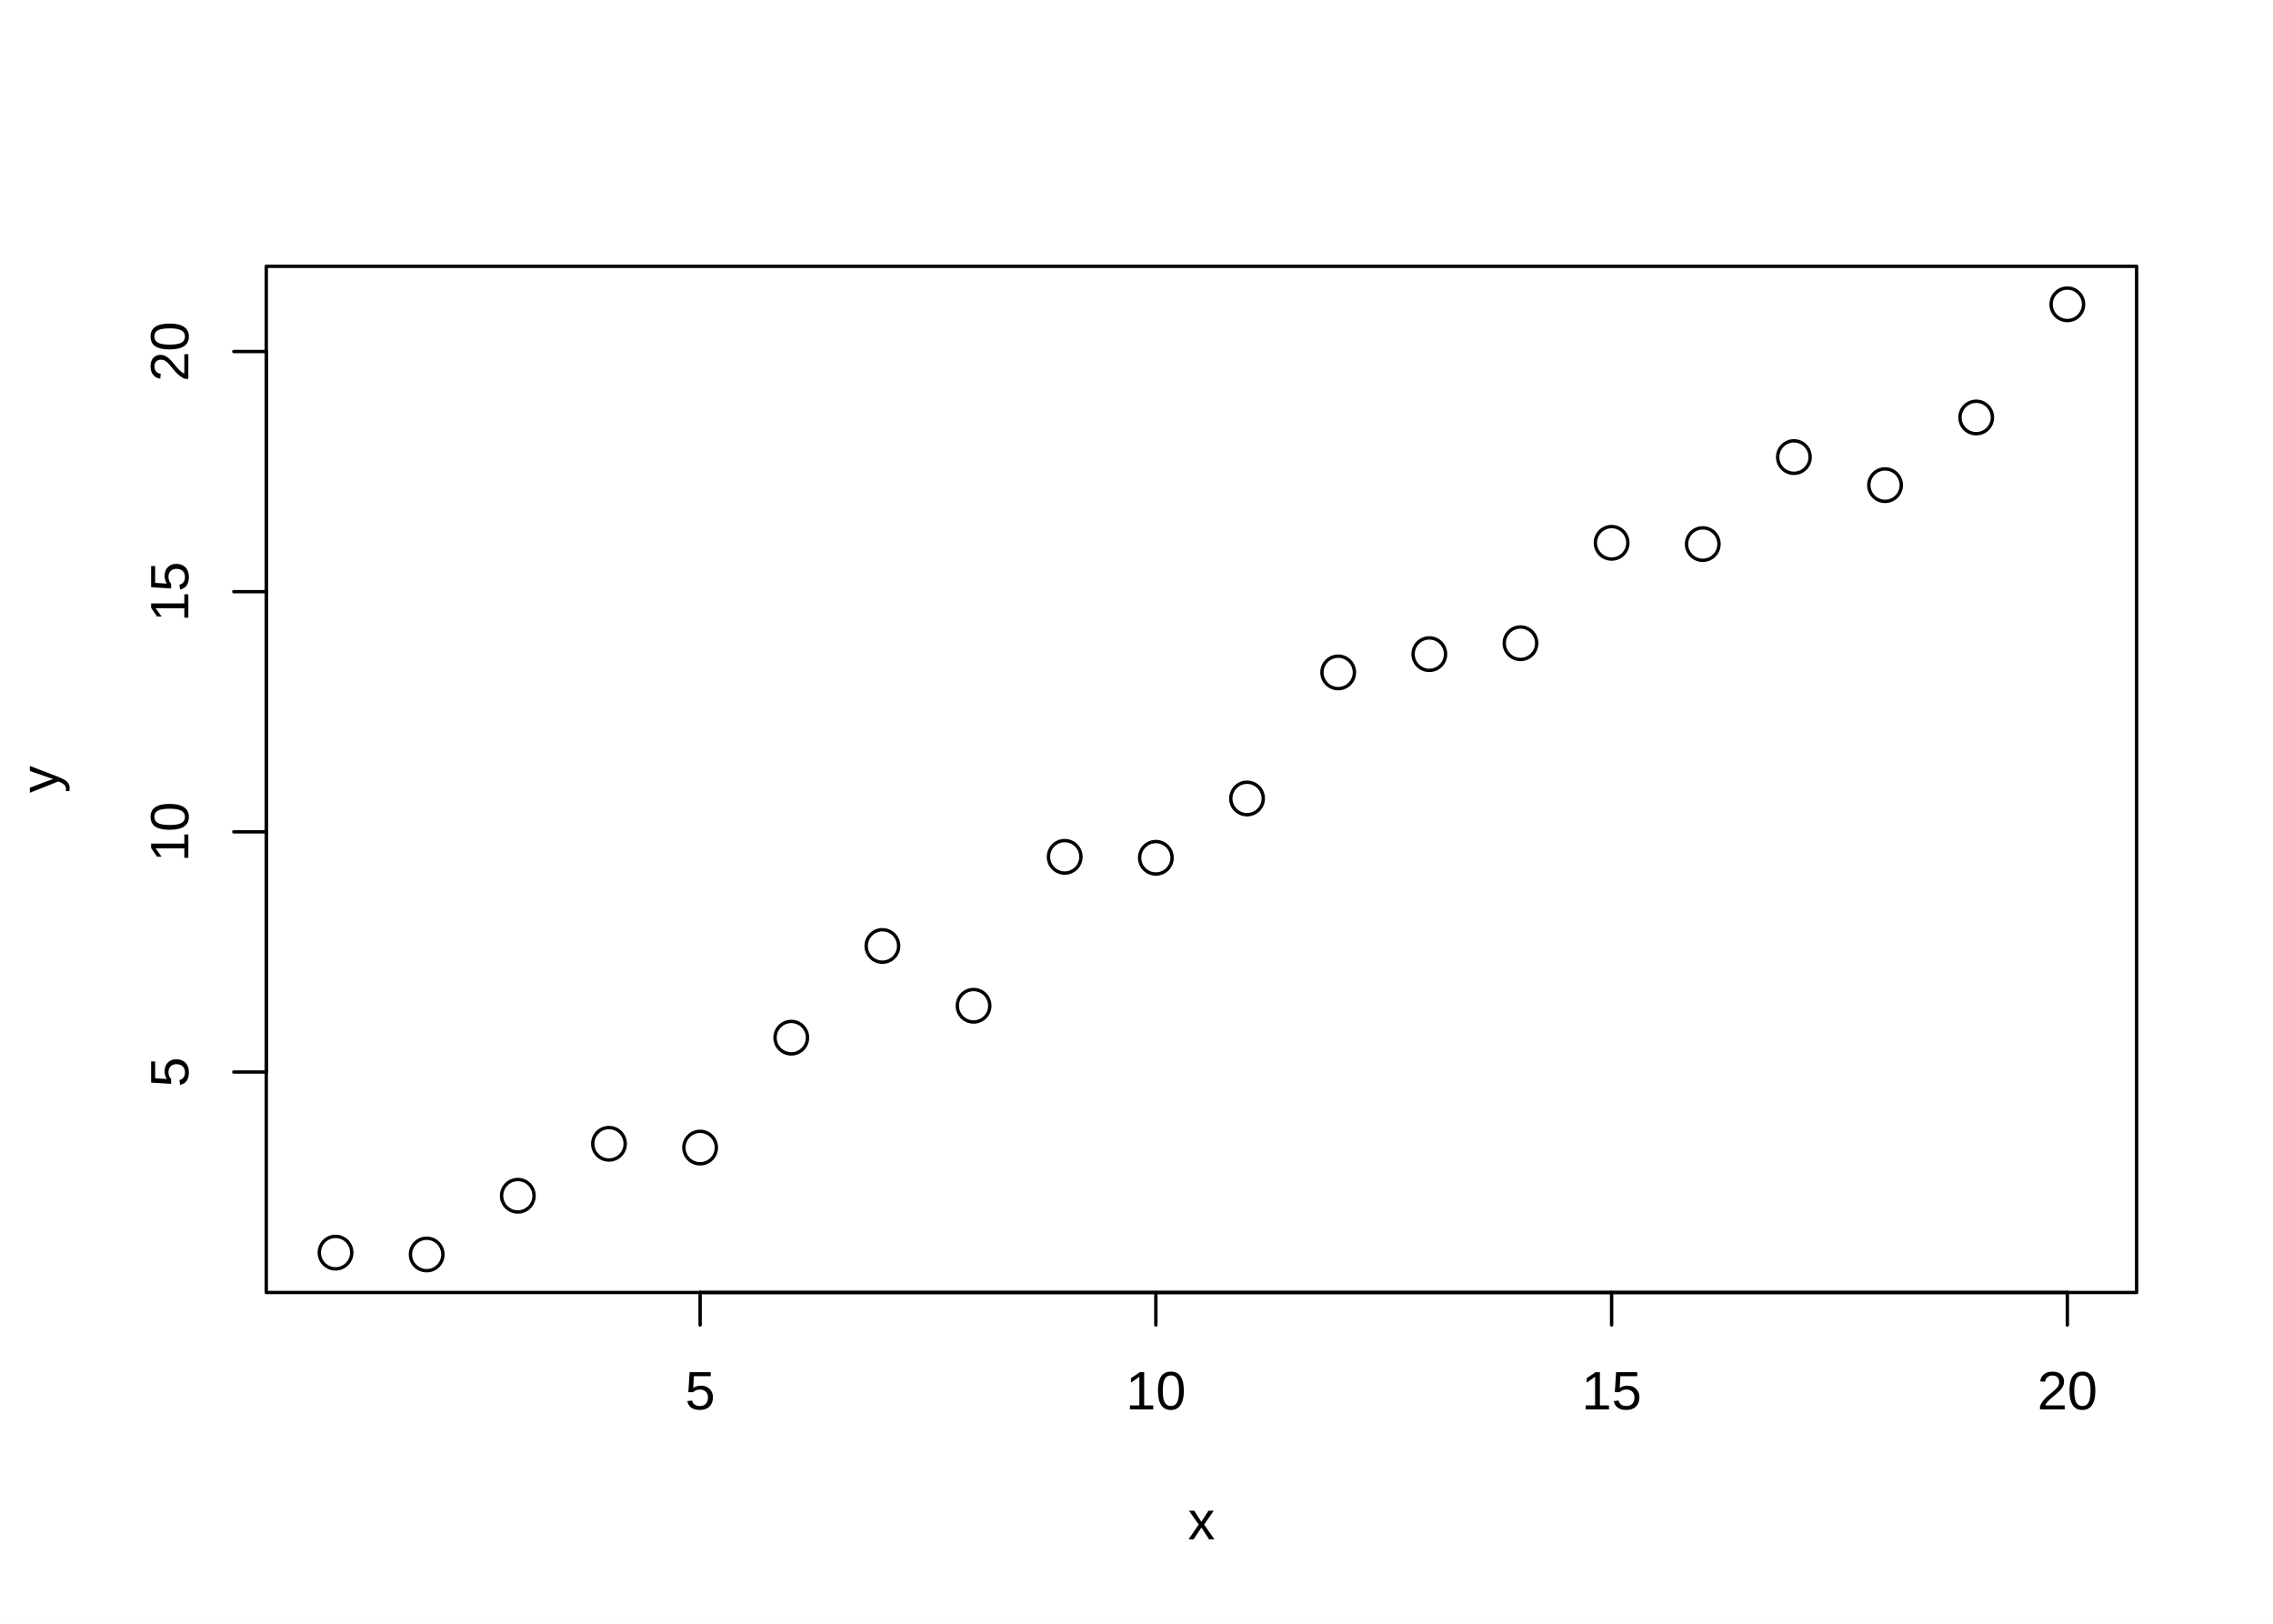
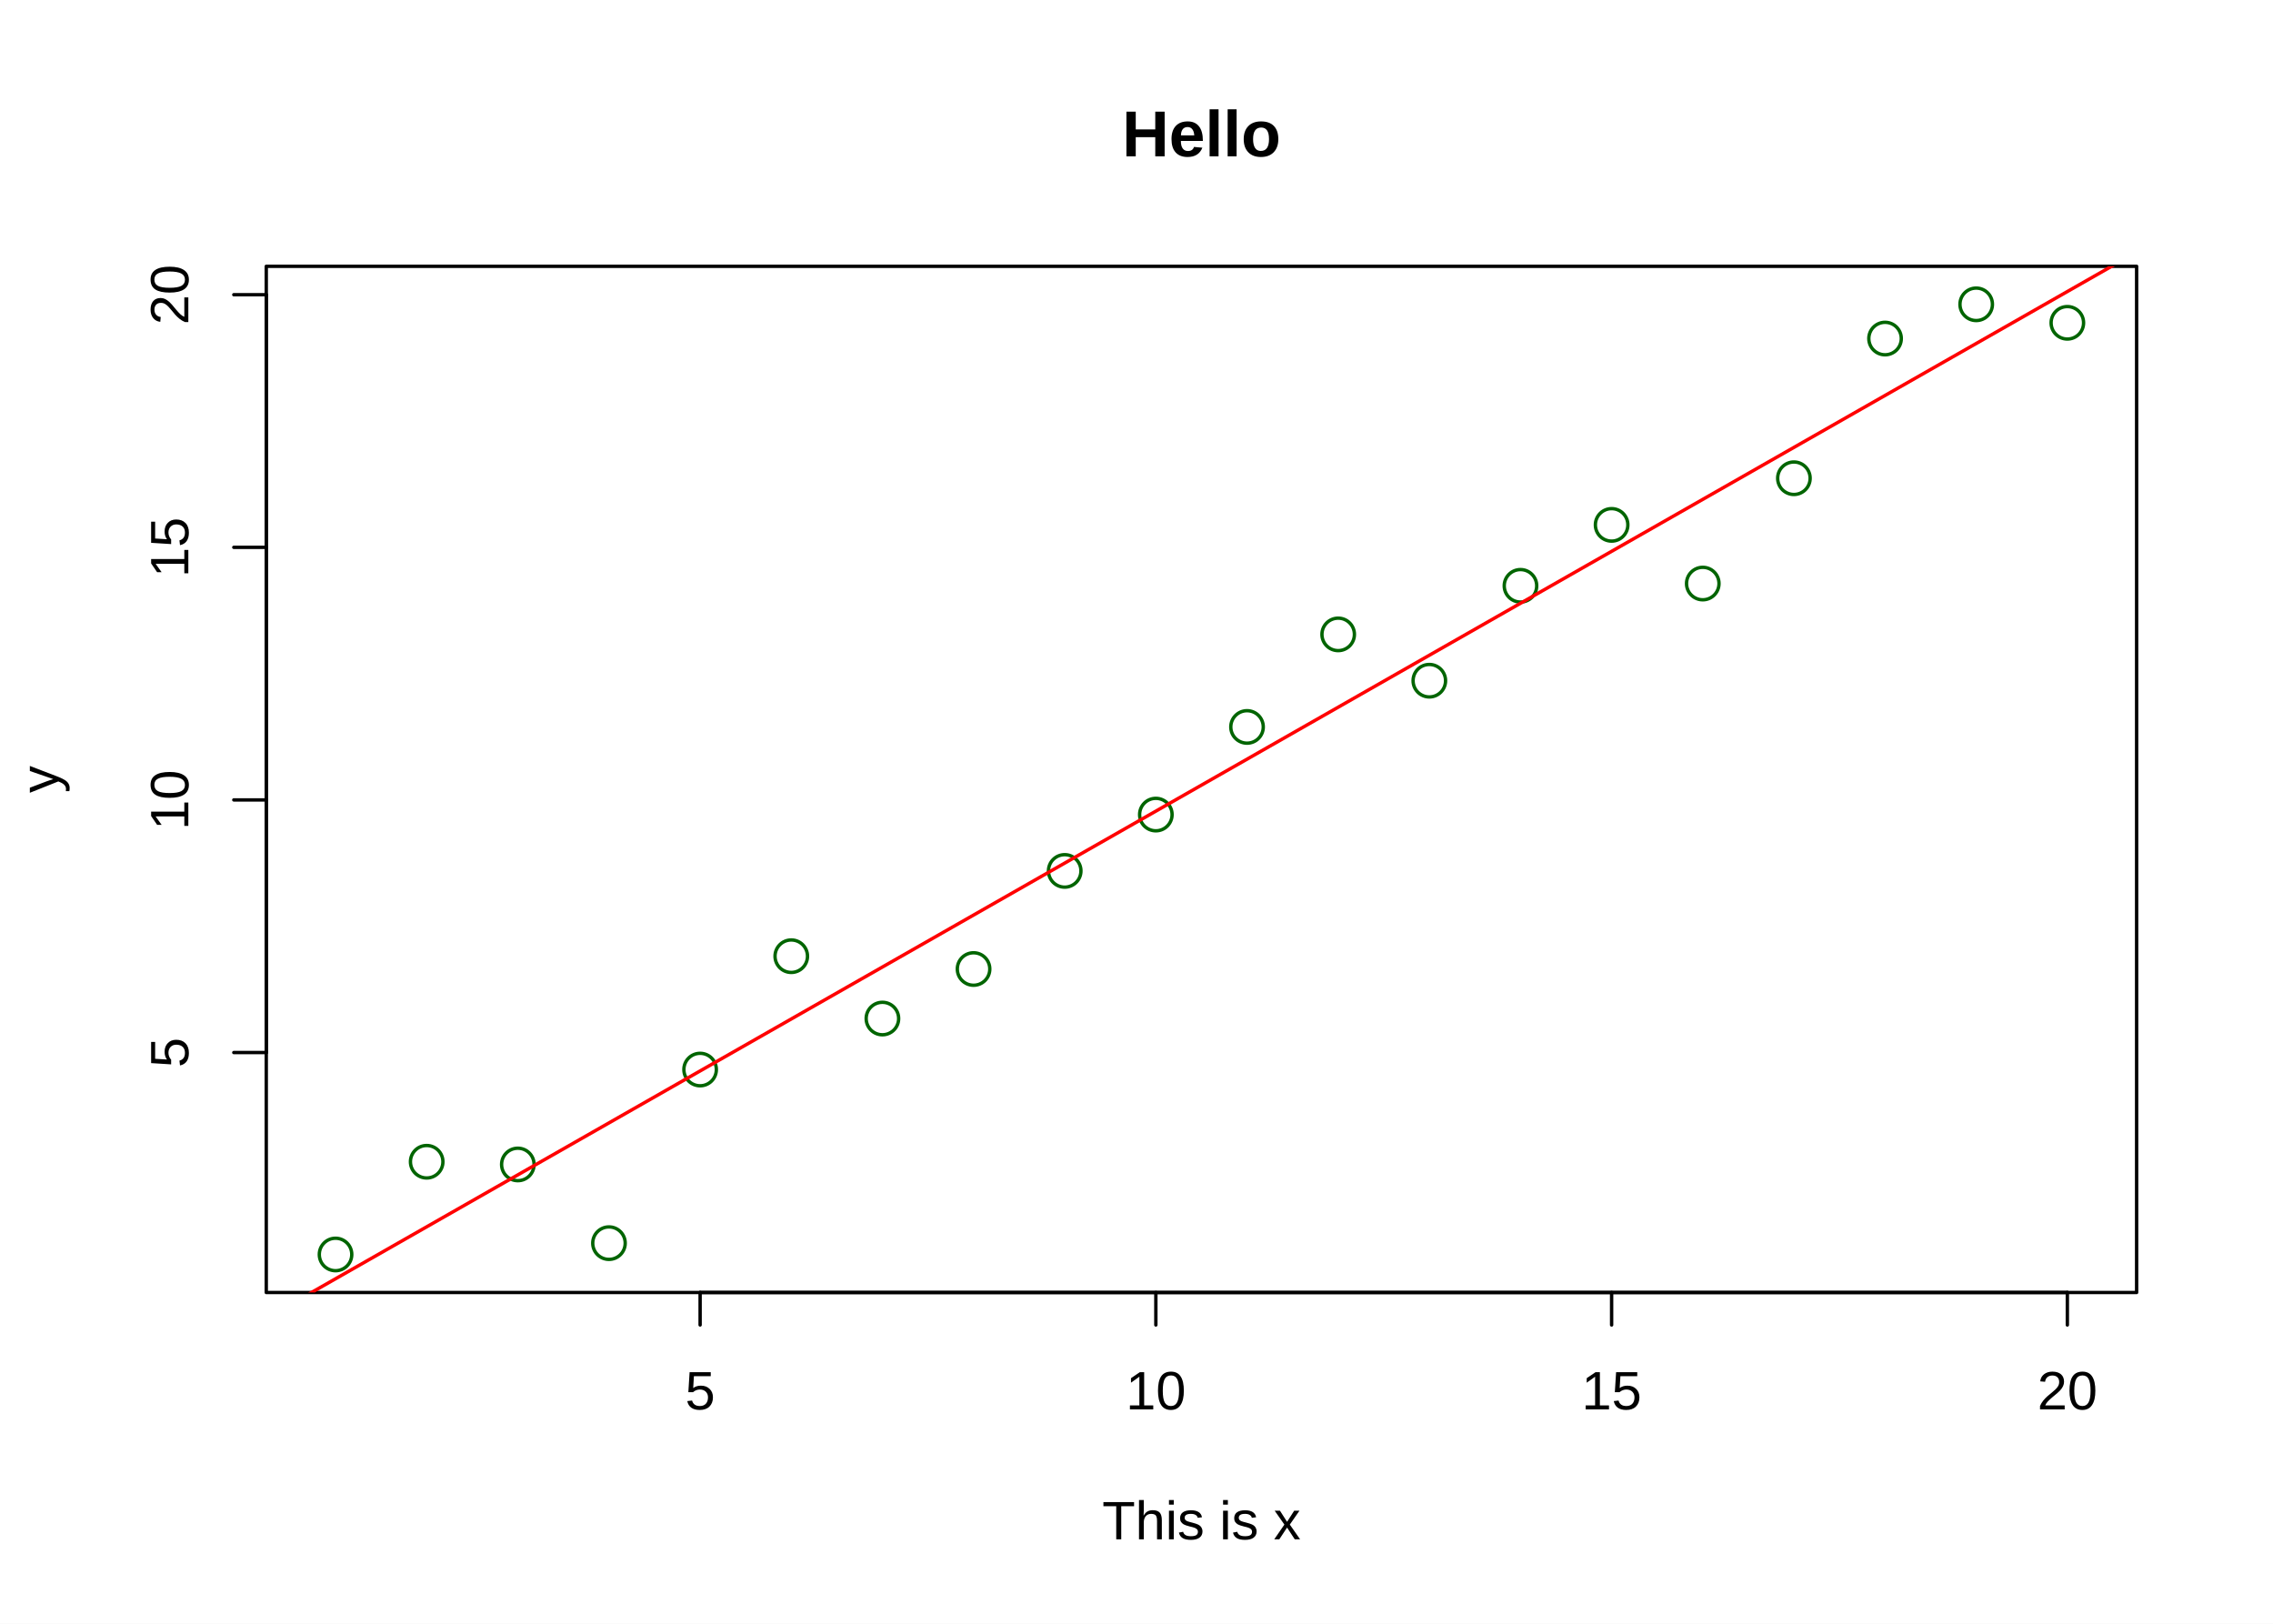
<svg xmlns="http://www.w3.org/2000/svg" viewBox="0 0 504.00 360.00">
  <defs>
    <style type="text/css">
    line, polyline, polygon, path, rect, circle {
      fill: none;
      stroke: #000000;
      stroke-linecap: round;
      stroke-linejoin: round;
      stroke-miterlimit: 10.00;
    }
  </style>
  </defs>
  <rect width="100%" height="100%" style="stroke: none; fill: #FFFFFF;" />
  <defs>
    <clipPath id="cpNTkuMDR8NDczLjc2fDI4Ni41Nnw1OS4wNA==">
      <rect x="59.04" y="59.04" width="414.72" height="227.52" />
    </clipPath>
  </defs>
-   <circle cx="74.40" cy="277.72" r="2.70pt" style="stroke-width: 0.75;" clip-path="url(#cpNTkuMDR8NDczLjc2fDI4Ni41Nnw1OS4wNA==)" />
-   <circle cx="94.61" cy="278.13" r="2.70pt" style="stroke-width: 0.75;" clip-path="url(#cpNTkuMDR8NDczLjc2fDI4Ni41Nnw1OS4wNA==)" />
-   <circle cx="114.82" cy="265.11" r="2.70pt" style="stroke-width: 0.75;" clip-path="url(#cpNTkuMDR8NDczLjc2fDI4Ni41Nnw1OS4wNA==)" />
-   <circle cx="135.03" cy="253.59" r="2.70pt" style="stroke-width: 0.75;" clip-path="url(#cpNTkuMDR8NDczLjc2fDI4Ni41Nnw1OS4wNA==)" />
-   <circle cx="155.24" cy="254.43" r="2.70pt" style="stroke-width: 0.75;" clip-path="url(#cpNTkuMDR8NDczLjc2fDI4Ni41Nnw1OS4wNA==)" />
-   <circle cx="175.45" cy="230.06" r="2.70pt" style="stroke-width: 0.75;" clip-path="url(#cpNTkuMDR8NDczLjc2fDI4Ni41Nnw1OS4wNA==)" />
-   <circle cx="195.66" cy="209.73" r="2.70pt" style="stroke-width: 0.75;" clip-path="url(#cpNTkuMDR8NDczLjc2fDI4Ni41Nnw1OS4wNA==)" />
-   <circle cx="215.87" cy="222.99" r="2.70pt" style="stroke-width: 0.75;" clip-path="url(#cpNTkuMDR8NDczLjc2fDI4Ni41Nnw1OS4wNA==)" />
-   <circle cx="236.08" cy="189.97" r="2.70pt" style="stroke-width: 0.75;" clip-path="url(#cpNTkuMDR8NDczLjc2fDI4Ni41Nnw1OS4wNA==)" />
-   <circle cx="256.29" cy="190.18" r="2.70pt" style="stroke-width: 0.75;" clip-path="url(#cpNTkuMDR8NDczLjc2fDI4Ni41Nnw1OS4wNA==)" />
-   <circle cx="276.51" cy="177.03" r="2.70pt" style="stroke-width: 0.75;" clip-path="url(#cpNTkuMDR8NDczLjc2fDI4Ni41Nnw1OS4wNA==)" />
-   <circle cx="296.72" cy="149.08" r="2.70pt" style="stroke-width: 0.75;" clip-path="url(#cpNTkuMDR8NDczLjc2fDI4Ni41Nnw1OS4wNA==)" />
-   <circle cx="316.93" cy="145.03" r="2.70pt" style="stroke-width: 0.75;" clip-path="url(#cpNTkuMDR8NDczLjc2fDI4Ni41Nnw1OS4wNA==)" />
-   <circle cx="337.14" cy="142.61" r="2.70pt" style="stroke-width: 0.75;" clip-path="url(#cpNTkuMDR8NDczLjc2fDI4Ni41Nnw1OS4wNA==)" />
-   <circle cx="357.35" cy="120.35" r="2.70pt" style="stroke-width: 0.75;" clip-path="url(#cpNTkuMDR8NDczLjc2fDI4Ni41Nnw1OS4wNA==)" />
-   <circle cx="377.56" cy="120.63" r="2.70pt" style="stroke-width: 0.75;" clip-path="url(#cpNTkuMDR8NDczLjc2fDI4Ni41Nnw1OS4wNA==)" />
-   <circle cx="397.77" cy="101.34" r="2.70pt" style="stroke-width: 0.75;" clip-path="url(#cpNTkuMDR8NDczLjc2fDI4Ni41Nnw1OS4wNA==)" />
-   <circle cx="417.98" cy="107.56" r="2.70pt" style="stroke-width: 0.75;" clip-path="url(#cpNTkuMDR8NDczLjc2fDI4Ni41Nnw1OS4wNA==)" />
-   <circle cx="438.19" cy="92.56" r="2.70pt" style="stroke-width: 0.75;" clip-path="url(#cpNTkuMDR8NDczLjc2fDI4Ni41Nnw1OS4wNA==)" />
-   <circle cx="458.40" cy="67.47" r="2.70pt" style="stroke-width: 0.75;" clip-path="url(#cpNTkuMDR8NDczLjc2fDI4Ni41Nnw1OS4wNA==)" />
+   <circle cx="74.40" cy="278.13" r="2.70pt" style="stroke-width: 0.75; stroke: #006400;" clip-path="url(#cpNTkuMDR8NDczLjc2fDI4Ni41Nnw1OS4wNA==)" />
+   <circle cx="94.61" cy="257.57" r="2.70pt" style="stroke-width: 0.75; stroke: #006400;" clip-path="url(#cpNTkuMDR8NDczLjc2fDI4Ni41Nnw1OS4wNA==)" />
+   <circle cx="114.82" cy="258.17" r="2.70pt" style="stroke-width: 0.75; stroke: #006400;" clip-path="url(#cpNTkuMDR8NDczLjc2fDI4Ni41Nnw1OS4wNA==)" />
+   <circle cx="135.03" cy="275.62" r="2.70pt" style="stroke-width: 0.75; stroke: #006400;" clip-path="url(#cpNTkuMDR8NDczLjc2fDI4Ni41Nnw1OS4wNA==)" />
+   <circle cx="155.24" cy="237.13" r="2.70pt" style="stroke-width: 0.75; stroke: #006400;" clip-path="url(#cpNTkuMDR8NDczLjc2fDI4Ni41Nnw1OS4wNA==)" />
+   <circle cx="175.45" cy="212.00" r="2.70pt" style="stroke-width: 0.75; stroke: #006400;" clip-path="url(#cpNTkuMDR8NDczLjc2fDI4Ni41Nnw1OS4wNA==)" />
+   <circle cx="195.66" cy="225.82" r="2.70pt" style="stroke-width: 0.75; stroke: #006400;" clip-path="url(#cpNTkuMDR8NDczLjc2fDI4Ni41Nnw1OS4wNA==)" />
+   <circle cx="215.87" cy="214.84" r="2.70pt" style="stroke-width: 0.75; stroke: #006400;" clip-path="url(#cpNTkuMDR8NDczLjc2fDI4Ni41Nnw1OS4wNA==)" />
+   <circle cx="236.08" cy="193.09" r="2.70pt" style="stroke-width: 0.75; stroke: #006400;" clip-path="url(#cpNTkuMDR8NDczLjc2fDI4Ni41Nnw1OS4wNA==)" />
+   <circle cx="256.29" cy="180.60" r="2.70pt" style="stroke-width: 0.75; stroke: #006400;" clip-path="url(#cpNTkuMDR8NDczLjc2fDI4Ni41Nnw1OS4wNA==)" />
+   <circle cx="276.51" cy="161.17" r="2.70pt" style="stroke-width: 0.75; stroke: #006400;" clip-path="url(#cpNTkuMDR8NDczLjc2fDI4Ni41Nnw1OS4wNA==)" />
+   <circle cx="296.72" cy="140.65" r="2.70pt" style="stroke-width: 0.75; stroke: #006400;" clip-path="url(#cpNTkuMDR8NDczLjc2fDI4Ni41Nnw1OS4wNA==)" />
+   <circle cx="316.93" cy="150.92" r="2.70pt" style="stroke-width: 0.75; stroke: #006400;" clip-path="url(#cpNTkuMDR8NDczLjc2fDI4Ni41Nnw1OS4wNA==)" />
+   <circle cx="337.14" cy="129.88" r="2.70pt" style="stroke-width: 0.75; stroke: #006400;" clip-path="url(#cpNTkuMDR8NDczLjc2fDI4Ni41Nnw1OS4wNA==)" />
+   <circle cx="357.35" cy="116.37" r="2.70pt" style="stroke-width: 0.75; stroke: #006400;" clip-path="url(#cpNTkuMDR8NDczLjc2fDI4Ni41Nnw1OS4wNA==)" />
+   <circle cx="377.56" cy="129.38" r="2.70pt" style="stroke-width: 0.75; stroke: #006400;" clip-path="url(#cpNTkuMDR8NDczLjc2fDI4Ni41Nnw1OS4wNA==)" />
+   <circle cx="397.77" cy="106.03" r="2.70pt" style="stroke-width: 0.75; stroke: #006400;" clip-path="url(#cpNTkuMDR8NDczLjc2fDI4Ni41Nnw1OS4wNA==)" />
+   <circle cx="417.98" cy="75.06" r="2.70pt" style="stroke-width: 0.75; stroke: #006400;" clip-path="url(#cpNTkuMDR8NDczLjc2fDI4Ni41Nnw1OS4wNA==)" />
+   <circle cx="438.19" cy="67.47" r="2.70pt" style="stroke-width: 0.75; stroke: #006400;" clip-path="url(#cpNTkuMDR8NDczLjc2fDI4Ni41Nnw1OS4wNA==)" />
+   <circle cx="458.40" cy="71.57" r="2.70pt" style="stroke-width: 0.75; stroke: #006400;" clip-path="url(#cpNTkuMDR8NDczLjc2fDI4Ni41Nnw1OS4wNA==)" />
  <defs>
    <clipPath id="cpMC4wMHw1MDQuMDB8MzYwLjAwfDAuMDA=">
      <rect x="0.00" y="0.00" width="504.00" height="360.00" />
    </clipPath>
  </defs>
  <line x1="155.24" y1="286.56" x2="458.40" y2="286.56" style="stroke-width: 0.75;" clip-path="url(#cpMC4wMHw1MDQuMDB8MzYwLjAwfDAuMDA=)" />
  <line x1="155.24" y1="286.56" x2="155.24" y2="293.76" style="stroke-width: 0.75;" clip-path="url(#cpMC4wMHw1MDQuMDB8MzYwLjAwfDAuMDA=)" />
  <line x1="256.29" y1="286.56" x2="256.29" y2="293.76" style="stroke-width: 0.75;" clip-path="url(#cpMC4wMHw1MDQuMDB8MzYwLjAwfDAuMDA=)" />
  <line x1="357.35" y1="286.56" x2="357.35" y2="293.76" style="stroke-width: 0.75;" clip-path="url(#cpMC4wMHw1MDQuMDB8MzYwLjAwfDAuMDA=)" />
  <line x1="458.40" y1="286.56" x2="458.40" y2="293.76" style="stroke-width: 0.75;" clip-path="url(#cpMC4wMHw1MDQuMDB8MzYwLjAwfDAuMDA=)" />
  <g clip-path="url(#cpMC4wMHw1MDQuMDB8MzYwLjAwfDAuMDA=)">
    <text x="151.91" y="312.48" style="font-size: 12.00px; font-family: Arial;" textLength="6.67px" lengthAdjust="spacingAndGlyphs">5</text>
  </g>
  <g clip-path="url(#cpMC4wMHw1MDQuMDB8MzYwLjAwfDAuMDA=)">
    <text x="249.62" y="312.48" style="font-size: 12.00px; font-family: Arial;" textLength="13.35px" lengthAdjust="spacingAndGlyphs">10</text>
  </g>
  <g clip-path="url(#cpMC4wMHw1MDQuMDB8MzYwLjAwfDAuMDA=)">
    <text x="350.67" y="312.48" style="font-size: 12.00px; font-family: Arial;" textLength="13.35px" lengthAdjust="spacingAndGlyphs">15</text>
  </g>
  <g clip-path="url(#cpMC4wMHw1MDQuMDB8MzYwLjAwfDAuMDA=)">
    <text x="451.73" y="312.48" style="font-size: 12.00px; font-family: Arial;" textLength="13.35px" lengthAdjust="spacingAndGlyphs">20</text>
  </g>
-   <line x1="59.04" y1="237.68" x2="59.04" y2="77.94" style="stroke-width: 0.75;" clip-path="url(#cpMC4wMHw1MDQuMDB8MzYwLjAwfDAuMDA=)" />
-   <line x1="59.04" y1="237.68" x2="51.84" y2="237.68" style="stroke-width: 0.75;" clip-path="url(#cpMC4wMHw1MDQuMDB8MzYwLjAwfDAuMDA=)" />
-   <line x1="59.04" y1="184.43" x2="51.84" y2="184.43" style="stroke-width: 0.75;" clip-path="url(#cpMC4wMHw1MDQuMDB8MzYwLjAwfDAuMDA=)" />
-   <line x1="59.04" y1="131.18" x2="51.84" y2="131.18" style="stroke-width: 0.75;" clip-path="url(#cpMC4wMHw1MDQuMDB8MzYwLjAwfDAuMDA=)" />
-   <line x1="59.04" y1="77.94" x2="51.84" y2="77.94" style="stroke-width: 0.75;" clip-path="url(#cpMC4wMHw1MDQuMDB8MzYwLjAwfDAuMDA=)" />
+   <line x1="59.04" y1="233.36" x2="59.04" y2="65.34" style="stroke-width: 0.75;" clip-path="url(#cpMC4wMHw1MDQuMDB8MzYwLjAwfDAuMDA=)" />
+   <line x1="59.04" y1="233.36" x2="51.84" y2="233.36" style="stroke-width: 0.75;" clip-path="url(#cpMC4wMHw1MDQuMDB8MzYwLjAwfDAuMDA=)" />
+   <line x1="59.04" y1="177.35" x2="51.84" y2="177.35" style="stroke-width: 0.75;" clip-path="url(#cpMC4wMHw1MDQuMDB8MzYwLjAwfDAuMDA=)" />
+   <line x1="59.04" y1="121.35" x2="51.84" y2="121.35" style="stroke-width: 0.75;" clip-path="url(#cpMC4wMHw1MDQuMDB8MzYwLjAwfDAuMDA=)" />
+   <line x1="59.04" y1="65.34" x2="51.84" y2="65.34" style="stroke-width: 0.75;" clip-path="url(#cpMC4wMHw1MDQuMDB8MzYwLjAwfDAuMDA=)" />
  <g clip-path="url(#cpMC4wMHw1MDQuMDB8MzYwLjAwfDAuMDA=)">
-     <text transform="translate(41.76,241.02) rotate(-90)" style="font-size: 12.00px; font-family: Arial;" textLength="6.67px" lengthAdjust="spacingAndGlyphs">5</text>
+     <text transform="translate(41.76,236.70) rotate(-90)" style="font-size: 12.00px; font-family: Arial;" textLength="6.67px" lengthAdjust="spacingAndGlyphs">5</text>
  </g>
  <g clip-path="url(#cpMC4wMHw1MDQuMDB8MzYwLjAwfDAuMDA=)">
-     <text transform="translate(41.76,191.11) rotate(-90)" style="font-size: 12.00px; font-family: Arial;" textLength="13.35px" lengthAdjust="spacingAndGlyphs">10</text>
+     <text transform="translate(41.76,184.03) rotate(-90)" style="font-size: 12.00px; font-family: Arial;" textLength="13.35px" lengthAdjust="spacingAndGlyphs">10</text>
  </g>
  <g clip-path="url(#cpMC4wMHw1MDQuMDB8MzYwLjAwfDAuMDA=)">
-     <text transform="translate(41.76,137.86) rotate(-90)" style="font-size: 12.00px; font-family: Arial;" textLength="13.35px" lengthAdjust="spacingAndGlyphs">15</text>
+     <text transform="translate(41.76,128.02) rotate(-90)" style="font-size: 12.00px; font-family: Arial;" textLength="13.35px" lengthAdjust="spacingAndGlyphs">15</text>
  </g>
  <g clip-path="url(#cpMC4wMHw1MDQuMDB8MzYwLjAwfDAuMDA=)">
-     <text transform="translate(41.76,84.61) rotate(-90)" style="font-size: 12.00px; font-family: Arial;" textLength="13.35px" lengthAdjust="spacingAndGlyphs">20</text>
+     <text transform="translate(41.76,72.01) rotate(-90)" style="font-size: 12.00px; font-family: Arial;" textLength="13.35px" lengthAdjust="spacingAndGlyphs">20</text>
  </g>
  <polyline points="59.04,286.56 473.76,286.56 473.76,59.04 59.04,59.04 59.04,286.56 " style="stroke-width: 0.75;" clip-path="url(#cpMC4wMHw1MDQuMDB8MzYwLjAwfDAuMDA=)" />
  <g clip-path="url(#cpMC4wMHw1MDQuMDB8MzYwLjAwfDAuMDA=)">
-     <text x="263.40" y="341.28" style="font-size: 12.00px; font-family: Arial;" textLength="6.00px" lengthAdjust="spacingAndGlyphs">x</text>
+     <text x="248.80" y="34.67" style="font-size: 14.40px; font-weight: bold; font-family: Arial;" textLength="35.21px" lengthAdjust="spacingAndGlyphs">Hello</text>
+   </g>
+   <g clip-path="url(#cpMC4wMHw1MDQuMDB8MzYwLjAwfDAuMDA=)">
+     <text x="244.40" y="341.28" style="font-size: 12.00px; font-family: Arial;" textLength="44.00px" lengthAdjust="spacingAndGlyphs">This is x</text>
  </g>
  <g clip-path="url(#cpMC4wMHw1MDQuMDB8MzYwLjAwfDAuMDA=)">
    <text transform="translate(12.96,175.80) rotate(-90)" style="font-size: 12.00px; font-family: Arial;" textLength="6.00px" lengthAdjust="spacingAndGlyphs">y</text>
  </g>
+   <defs>
+     <clipPath id="cpNTkuMDR8NDczLjc2fDI4Ni41Nnw1OS4wNA==">
+       <rect x="59.04" y="59.04" width="414.72" height="227.52" />
+     </clipPath>
+   </defs>
+   <line x1="59.04" y1="292.27" x2="473.76" y2="55.88" style="stroke-width: 0.75; stroke: #FF0000;" clip-path="url(#cpNTkuMDR8NDczLjc2fDI4Ni41Nnw1OS4wNA==)" />
</svg>
